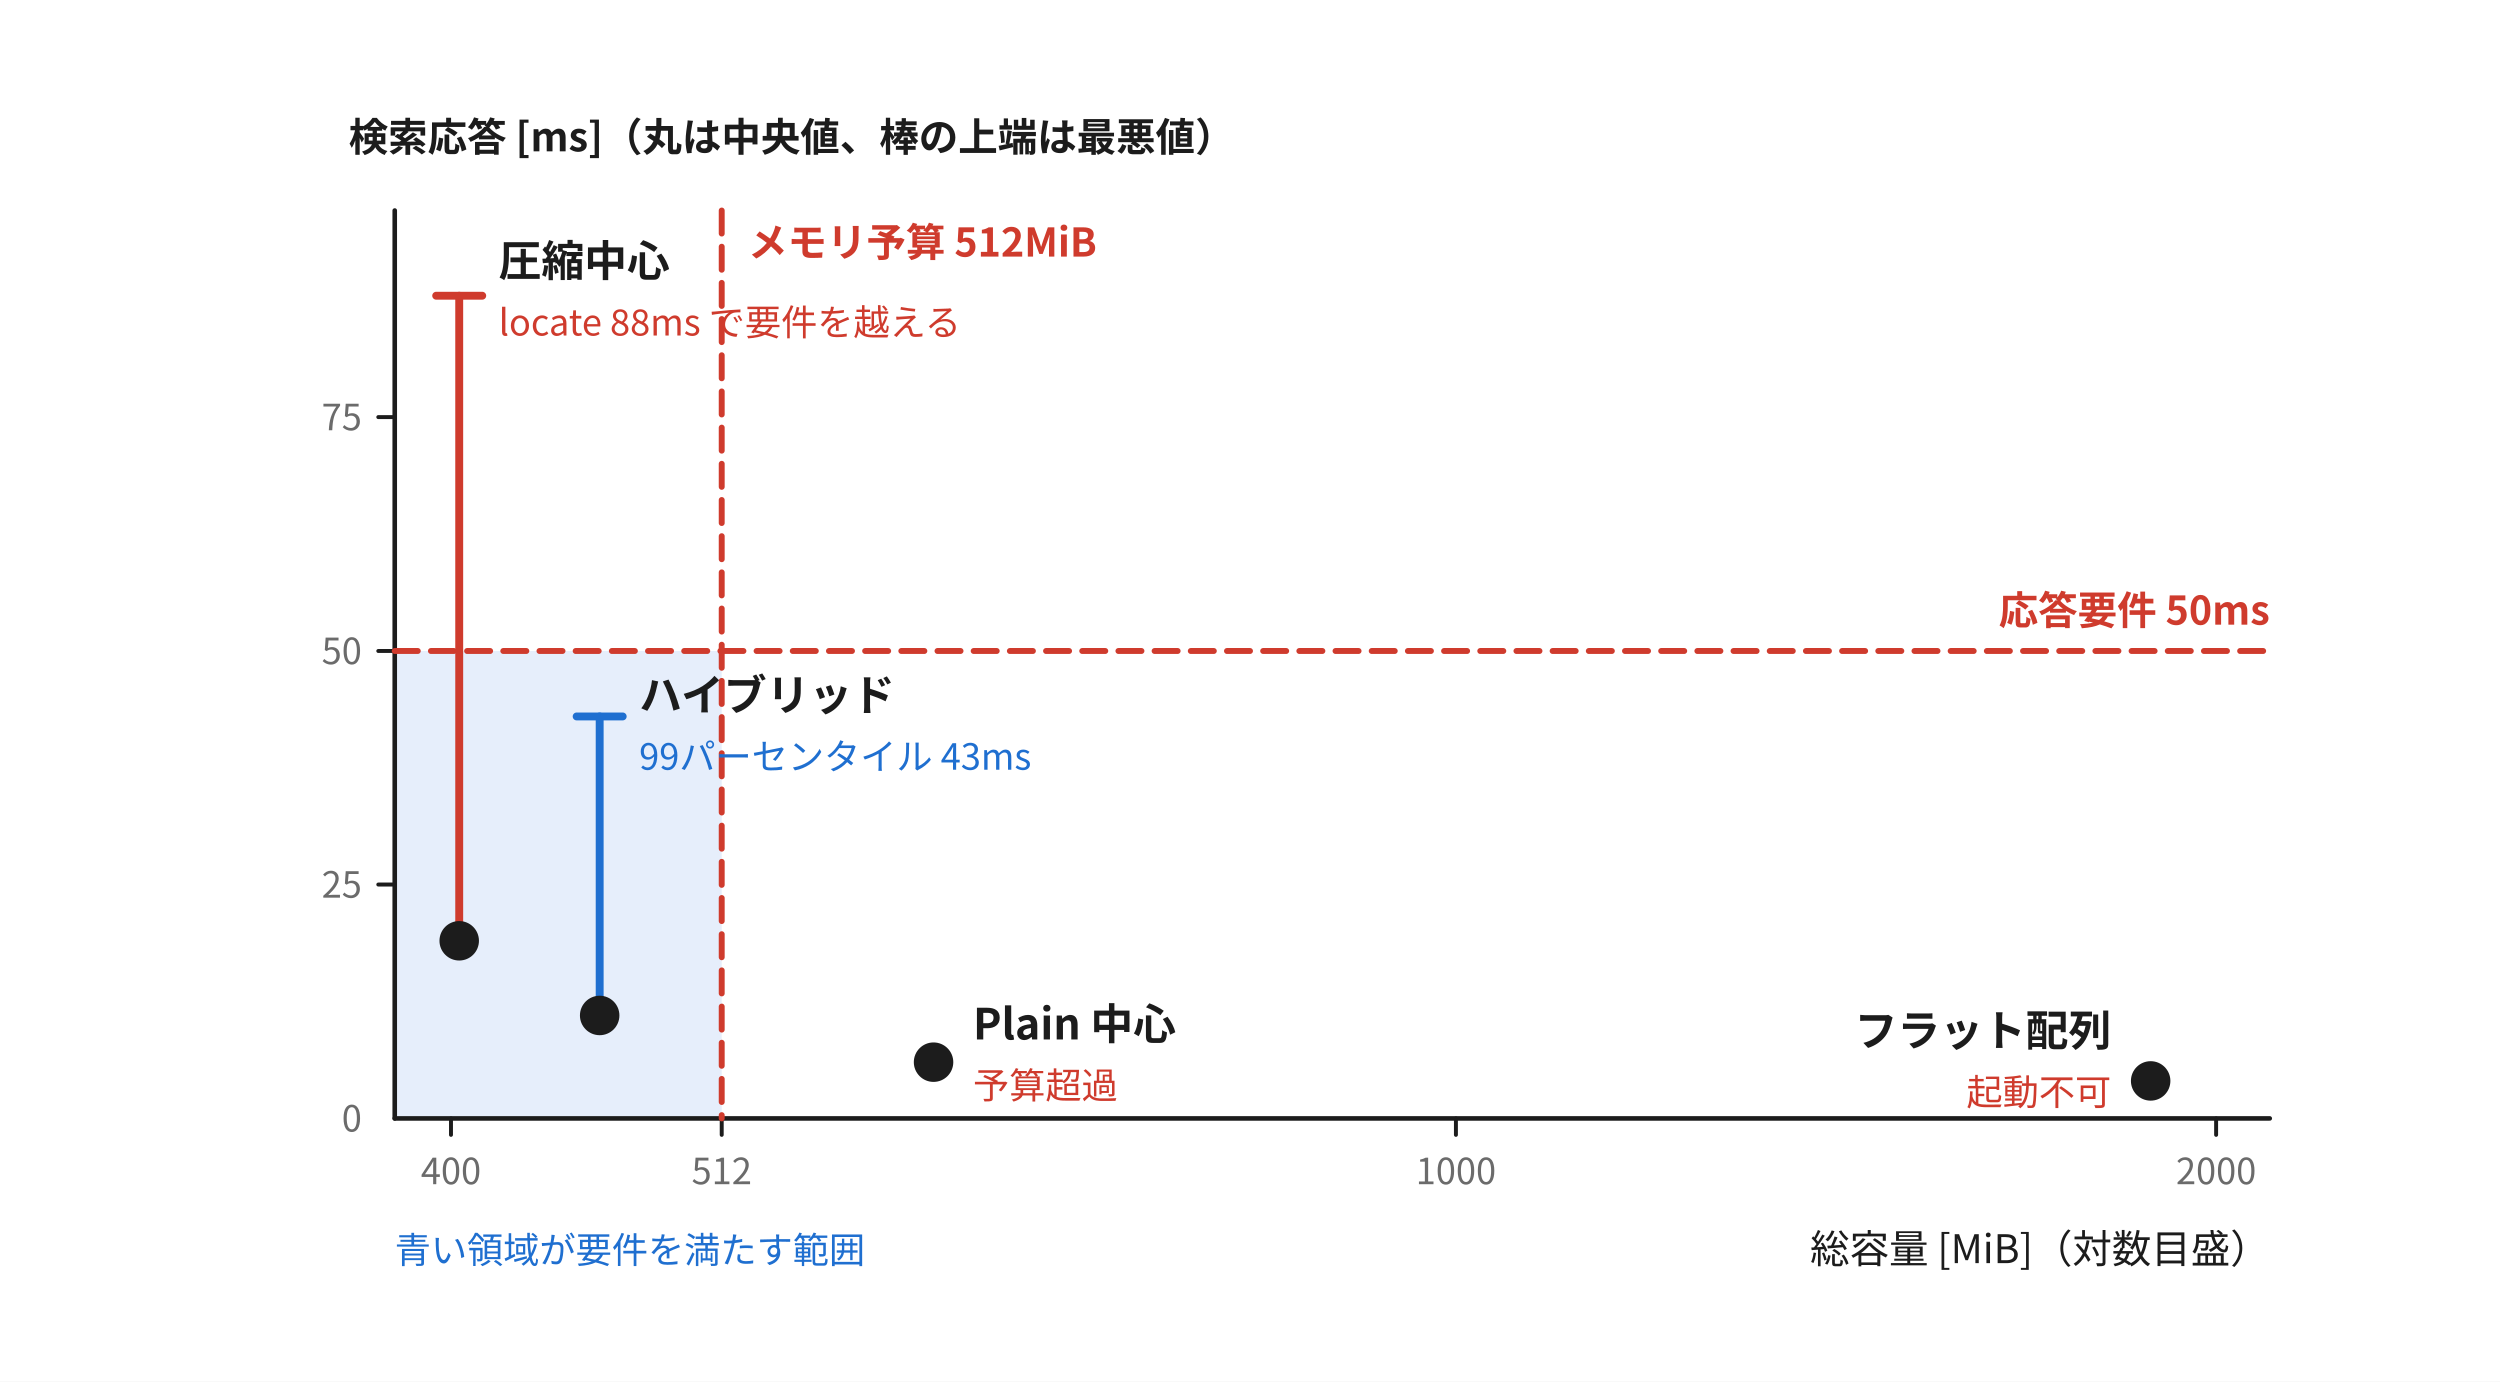
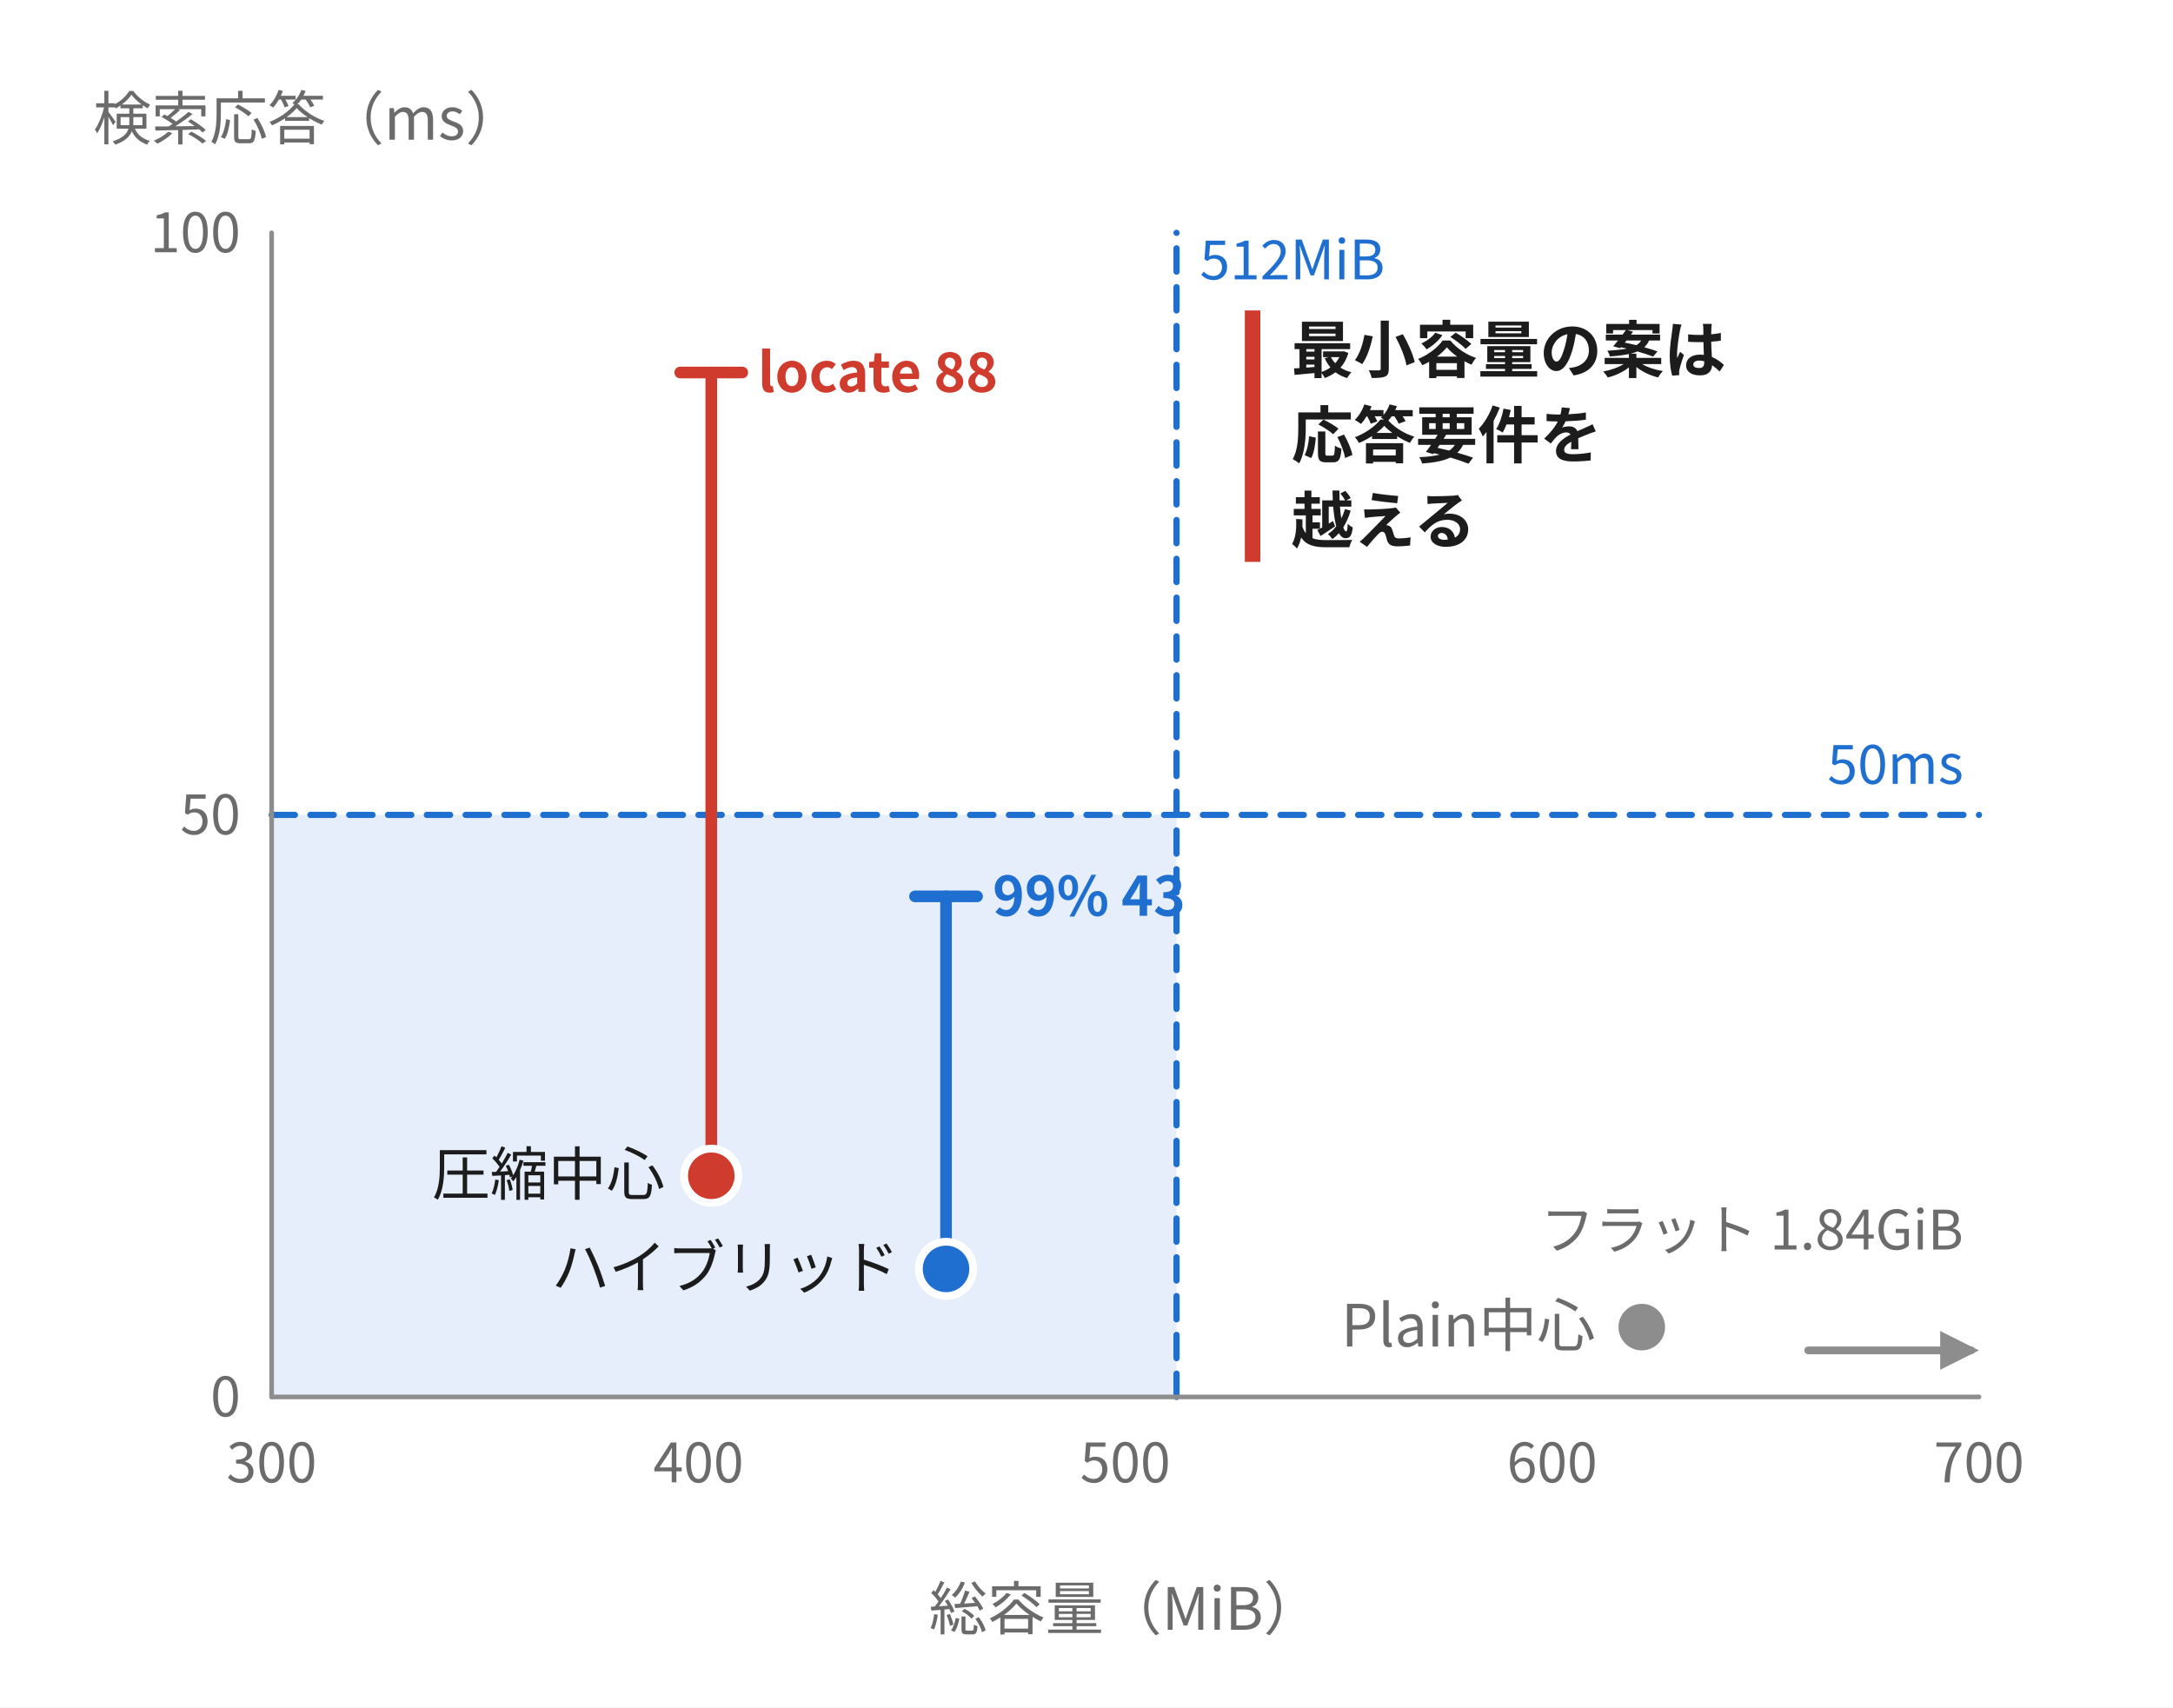
- <svg xmlns="http://www.w3.org/2000/svg" viewBox="0 0 760 420" role="img" aria-labelledby="title desc">
-   <rect x="0" y="0" width="760" height="420" fill="#ffffff" />
-   <rect x="120" y="197.9" width="99.4" height="142.1" rx="0" fill="#e6eefb" stroke="none" stroke-width="0" opacity="1" />
-   <line x1="120" y1="340" x2="690" y2="340" stroke="#1c1c1c" stroke-width="1.4" stroke-linecap="round" opacity="1" />
-   <line x1="120" y1="340" x2="120" y2="64" stroke="#1c1c1c" stroke-width="1.4" stroke-linecap="round" opacity="1" />
-   <line x1="115" y1="268.9" x2="120" y2="268.9" stroke="#1c1c1c" stroke-width="1.2" stroke-linecap="round" opacity="1" />
-   <text x="110" y="272.9" font-family="Noto Sans CJK JP, Hiragino Sans, Noto Sans JP, Yu Gothic, sans-serif" font-size="11" fill="#6b6b6b" text-anchor="end" font-weight="400">25</text>
-   <line x1="115" y1="197.9" x2="120" y2="197.9" stroke="#1c1c1c" stroke-width="1.2" stroke-linecap="round" opacity="1" />
-   <text x="110" y="201.9" font-family="Noto Sans CJK JP, Hiragino Sans, Noto Sans JP, Yu Gothic, sans-serif" font-size="11" fill="#6b6b6b" text-anchor="end" font-weight="400">50</text>
-   <line x1="115" y1="126.8" x2="120" y2="126.8" stroke="#1c1c1c" stroke-width="1.2" stroke-linecap="round" opacity="1" />
-   <text x="110" y="130.8" font-family="Noto Sans CJK JP, Hiragino Sans, Noto Sans JP, Yu Gothic, sans-serif" font-size="11" fill="#6b6b6b" text-anchor="end" font-weight="400">75</text>
-   <text x="110" y="344" font-family="Noto Sans CJK JP, Hiragino Sans, Noto Sans JP, Yu Gothic, sans-serif" font-size="11" fill="#6b6b6b" text-anchor="end" font-weight="400">0</text>
-   <line x1="137.1" y1="340" x2="137.1" y2="345" stroke="#1c1c1c" stroke-width="1.2" stroke-linecap="round" opacity="1" />
-   <text x="137.1" y="360" font-family="Noto Sans CJK JP, Hiragino Sans, Noto Sans JP, Yu Gothic, sans-serif" font-size="11" fill="#6b6b6b" text-anchor="middle" font-weight="400">400</text>
-   <line x1="219.4" y1="340" x2="219.4" y2="345" stroke="#1c1c1c" stroke-width="1.2" stroke-linecap="round" opacity="1" />
-   <text x="219.4" y="360" font-family="Noto Sans CJK JP, Hiragino Sans, Noto Sans JP, Yu Gothic, sans-serif" font-size="11" fill="#6b6b6b" text-anchor="middle" font-weight="400">512</text>
-   <line x1="442.6" y1="340" x2="442.6" y2="345" stroke="#1c1c1c" stroke-width="1.2" stroke-linecap="round" opacity="1" />
-   <text x="442.6" y="360" font-family="Noto Sans CJK JP, Hiragino Sans, Noto Sans JP, Yu Gothic, sans-serif" font-size="11" fill="#6b6b6b" text-anchor="middle" font-weight="400">1000</text>
-   <line x1="673.7" y1="340" x2="673.7" y2="345" stroke="#1c1c1c" stroke-width="1.2" stroke-linecap="round" opacity="1" />
-   <text x="673.7" y="360" font-family="Noto Sans CJK JP, Hiragino Sans, Noto Sans JP, Yu Gothic, sans-serif" font-size="11" fill="#6b6b6b" text-anchor="middle" font-weight="400">2000</text>
-   <line x1="219.4" y1="64" x2="219.4" y2="340" stroke="#cf3b2d" stroke-width="1.8" stroke-linecap="round" opacity="1" stroke-dasharray="7 4" />
-   <line x1="120" y1="197.9" x2="690" y2="197.9" stroke="#cf3b2d" stroke-width="1.8" stroke-linecap="round" opacity="1" stroke-dasharray="7 4" />
-   <text x="227.4" y="78" font-family="Noto Sans CJK JP, Hiragino Sans, Noto Sans JP, Yu Gothic, sans-serif" font-size="12" fill="#cf3b2d" text-anchor="start" font-weight="700">メモリ予算 512MiB</text>
-   <text x="690" y="189.9" font-family="Noto Sans CJK JP, Hiragino Sans, Noto Sans JP, Yu Gothic, sans-serif" font-size="12" fill="#cf3b2d" text-anchor="end" font-weight="700">応答要件 50ms</text>
-   <circle cx="653.8" cy="328.6" r="6" fill="#1c1c1c" stroke="#1c1c1c" stroke-width="0" opacity="1" />
-   <text x="641.8" y="318" font-family="Noto Sans CJK JP, Hiragino Sans, Noto Sans JP, Yu Gothic, sans-serif" font-size="13" fill="#1c1c1c" text-anchor="end" font-weight="700">フラット配列</text>
-   <text x="641.8" y="336" font-family="Noto Sans CJK JP, Hiragino Sans, Noto Sans JP, Yu Gothic, sans-serif" font-size="11" fill="#cf3b2d" text-anchor="end" font-weight="400">起動不可</text>
-   <circle cx="283.8" cy="322.9" r="6" fill="#1c1c1c" stroke="#1c1c1c" stroke-width="0" opacity="1" />
-   <text x="295.8" y="316" font-family="Noto Sans CJK JP, Hiragino Sans, Noto Sans JP, Yu Gothic, sans-serif" font-size="13" fill="#1c1c1c" text-anchor="start" font-weight="700">Plain 中心</text>
-   <text x="295.8" y="334" font-family="Noto Sans CJK JP, Hiragino Sans, Noto Sans JP, Yu Gothic, sans-serif" font-size="11" fill="#cf3b2d" text-anchor="start" font-weight="400">予算超過</text>
-   <line x1="139.6" y1="286.0" x2="139.6" y2="89.9" stroke="#cf3b2d" stroke-width="2.4" stroke-linecap="round" opacity="1" />
-   <line x1="132.6" y1="89.9" x2="146.6" y2="89.9" stroke="#cf3b2d" stroke-width="2.4" stroke-linecap="round" opacity="1" />
-   <circle cx="139.6" cy="286.0" r="6" fill="#1c1c1c" stroke="#1c1c1c" stroke-width="0" opacity="1" />
-   <text x="151.6" y="84" font-family="Noto Sans CJK JP, Hiragino Sans, Noto Sans JP, Yu Gothic, sans-serif" font-size="13" fill="#1c1c1c" text-anchor="start" font-weight="700">圧縮中心</text>
-   <text x="151.6" y="102" font-family="Noto Sans CJK JP, Hiragino Sans, Noto Sans JP, Yu Gothic, sans-serif" font-size="11" fill="#cf3b2d" text-anchor="start" font-weight="400">locate 88ms で要件を越える</text>
-   <line x1="182.3" y1="308.7" x2="182.3" y2="217.8" stroke="#1f6fd0" stroke-width="2.4" stroke-linecap="round" opacity="1" />
-   <line x1="175.3" y1="217.8" x2="189.3" y2="217.8" stroke="#1f6fd0" stroke-width="2.4" stroke-linecap="round" opacity="1" />
-   <circle cx="182.3" cy="308.7" r="6" fill="#1c1c1c" stroke="#1c1c1c" stroke-width="0" opacity="1" />
-   <text x="194.3" y="216" font-family="Noto Sans CJK JP, Hiragino Sans, Noto Sans JP, Yu Gothic, sans-serif" font-size="13" fill="#1c1c1c" text-anchor="start" font-weight="700">ハイブリッド</text>
-   <text x="194.3" y="234" font-family="Noto Sans CJK JP, Hiragino Sans, Noto Sans JP, Yu Gothic, sans-serif" font-size="11" fill="#1f6fd0" text-anchor="start" font-weight="400">99パーセンタイル 43ms</text>
-   <text x="106" y="46" font-family="Noto Sans CJK JP, Hiragino Sans, Noto Sans JP, Yu Gothic, sans-serif" font-size="12" fill="#1c1c1c" text-anchor="start" font-weight="700">検索応答 [ms]（丸は中央値、棒の上端は最悪値）</text>
-   <text x="120" y="384" font-family="Noto Sans CJK JP, Hiragino Sans, Noto Sans JP, Yu Gothic, sans-serif" font-size="11" fill="#1f6fd0" text-anchor="start" font-weight="400">青い領域が要件を満たす範囲</text>
-   <text x="690" y="384" font-family="Noto Sans CJK JP, Hiragino Sans, Noto Sans JP, Yu Gothic, sans-serif" font-size="12" fill="#1c1c1c" text-anchor="end" font-weight="400">総容量 [MiB]（対数目盛）</text>
+ <svg xmlns="http://www.w3.org/2000/svg" viewBox="0 0 560 440" role="img" aria-labelledby="title">
+   <defs>
+     <marker id="a8d8d8d" viewBox="0 0 10 10" refX="8" refY="5" markerWidth="10" markerHeight="10" markerUnits="userSpaceOnUse" orient="auto">
+       <path d="M 0 0 L 10 5 L 0 10 z" fill="#8d8d8d" />
+     </marker>
+   </defs>
+   <rect x="0" y="0" width="560" height="440" fill="#ffffff" />
+   <rect x="70" y="210" width="233.2" height="150" fill="#e6eefb" stroke="none" stroke-width="1.2" />
+   <line x1="303.2" y1="360" x2="303.2" y2="60" stroke="#1f6fd0" stroke-width="1.6" stroke-dasharray="6 4" stroke-linecap="round" />
+   <line x1="70" y1="210" x2="510" y2="210" stroke="#1f6fd0" stroke-width="1.6" stroke-dasharray="6 4" stroke-linecap="round" />
+   <text x="309.2" y="72" font-family="Noto Sans CJK JP, Hiragino Sans, Yu Gothic, sans-serif" font-size="14" text-anchor="start" fill="#1f6fd0">512MiB</text>
+   <text x="506" y="202" font-family="Noto Sans CJK JP, Hiragino Sans, Yu Gothic, sans-serif" font-size="14" text-anchor="end" fill="#1f6fd0">50ms</text>
+   <line x1="70" y1="360" x2="510" y2="360" stroke="#8d8d8d" stroke-width="1.2" stroke-linecap="round" />
+   <line x1="70" y1="360" x2="70" y2="60" stroke="#8d8d8d" stroke-width="1.2" stroke-linecap="round" />
+   <text x="70" y="382" font-family="Noto Sans CJK JP, Hiragino Sans, Yu Gothic, sans-serif" font-size="14" text-anchor="middle" fill="#6b6b6b">300</text>
+   <text x="180" y="382" font-family="Noto Sans CJK JP, Hiragino Sans, Yu Gothic, sans-serif" font-size="14" text-anchor="middle" fill="#6b6b6b">400</text>
+   <text x="290" y="382" font-family="Noto Sans CJK JP, Hiragino Sans, Yu Gothic, sans-serif" font-size="14" text-anchor="middle" fill="#6b6b6b">500</text>
+   <text x="400" y="382" font-family="Noto Sans CJK JP, Hiragino Sans, Yu Gothic, sans-serif" font-size="14" text-anchor="middle" fill="#6b6b6b">600</text>
+   <text x="510" y="382" font-family="Noto Sans CJK JP, Hiragino Sans, Yu Gothic, sans-serif" font-size="14" text-anchor="middle" fill="#6b6b6b">700</text>
+   <text x="62" y="365" font-family="Noto Sans CJK JP, Hiragino Sans, Yu Gothic, sans-serif" font-size="14" text-anchor="end" fill="#6b6b6b">0</text>
+   <text x="62" y="215" font-family="Noto Sans CJK JP, Hiragino Sans, Yu Gothic, sans-serif" font-size="14" text-anchor="end" fill="#6b6b6b">50</text>
+   <text x="62" y="65" font-family="Noto Sans CJK JP, Hiragino Sans, Yu Gothic, sans-serif" font-size="14" text-anchor="end" fill="#6b6b6b">100</text>
+   <text x="290" y="420" font-family="Noto Sans CJK JP, Hiragino Sans, Yu Gothic, sans-serif" font-size="15" text-anchor="middle" fill="#6b6b6b">総容量（MiB）</text>
+   <text x="24" y="36" font-family="Noto Sans CJK JP, Hiragino Sans, Yu Gothic, sans-serif" font-size="15" text-anchor="start" fill="#6b6b6b">検索応答（ms）</text>
+   <line x1="183.3" y1="303" x2="183.3" y2="96" stroke="#cf3b2d" stroke-width="3" stroke-linecap="round" />
+   <line x1="175.3" y1="96" x2="191.3" y2="96" stroke="#cf3b2d" stroke-width="3" stroke-linecap="round" />
+   <text x="195.3" y="101" font-family="Noto Sans CJK JP, Hiragino Sans, Yu Gothic, sans-serif" font-size="14" text-anchor="start" font-weight="700" fill="#cf3b2d">locate 88</text>
+   <circle cx="183.3" cy="303" r="7" fill="#cf3b2d" stroke="#ffffff" stroke-width="2" />
+   <text x="171.3" y="308" font-family="Noto Sans CJK JP, Hiragino Sans, Yu Gothic, sans-serif" font-size="15" text-anchor="end" fill="#1c1c1c">圧縮中心</text>
+   <line x1="243.8" y1="327" x2="243.8" y2="231" stroke="#1f6fd0" stroke-width="3" stroke-linecap="round" />
+   <line x1="235.8" y1="231" x2="251.8" y2="231" stroke="#1f6fd0" stroke-width="3" stroke-linecap="round" />
+   <text x="255.8" y="236" font-family="Noto Sans CJK JP, Hiragino Sans, Yu Gothic, sans-serif" font-size="14" text-anchor="start" font-weight="700" fill="#1f6fd0">99% 43</text>
+   <circle cx="243.8" cy="327" r="7" fill="#1f6fd0" stroke="#ffffff" stroke-width="2" />
+   <text x="231.8" y="332" font-family="Noto Sans CJK JP, Hiragino Sans, Yu Gothic, sans-serif" font-size="15" text-anchor="end" fill="#1c1c1c">ハイブリッド</text>
+   <circle cx="423.1" cy="342" r="7" fill="#8d8d8d" stroke="#ffffff" stroke-width="2" />
+   <text x="411.1" y="347" font-family="Noto Sans CJK JP, Hiragino Sans, Yu Gothic, sans-serif" font-size="15" text-anchor="end" fill="#6b6b6b">Plain中心</text>
+   <line x1="466" y1="348" x2="508" y2="348" stroke="#8d8d8d" stroke-width="2" stroke-linecap="round" marker-end="url(#a8d8d8d)" />
+   <text x="506" y="322" font-family="Noto Sans CJK JP, Hiragino Sans, Yu Gothic, sans-serif" font-size="14" text-anchor="end" fill="#6b6b6b">フラット 1.84GiB</text>
+   <rect x="320.8" y="80" width="4" height="64.8" fill="#cf3b2d" stroke="none" stroke-width="1.2" />
+   <text x="332.8" y="96" font-family="Noto Sans CJK JP, Hiragino Sans, Yu Gothic, sans-serif" font-size="16" text-anchor="start" font-weight="700" fill="#1c1c1c">最小容量の案は</text>
+   <text x="332.8" y="118" font-family="Noto Sans CJK JP, Hiragino Sans, Yu Gothic, sans-serif" font-size="16" text-anchor="start" font-weight="700" fill="#1c1c1c">応答要件を</text>
+   <text x="332.8" y="140" font-family="Noto Sans CJK JP, Hiragino Sans, Yu Gothic, sans-serif" font-size="16" text-anchor="start" font-weight="700" fill="#1c1c1c">越える</text>
</svg>
